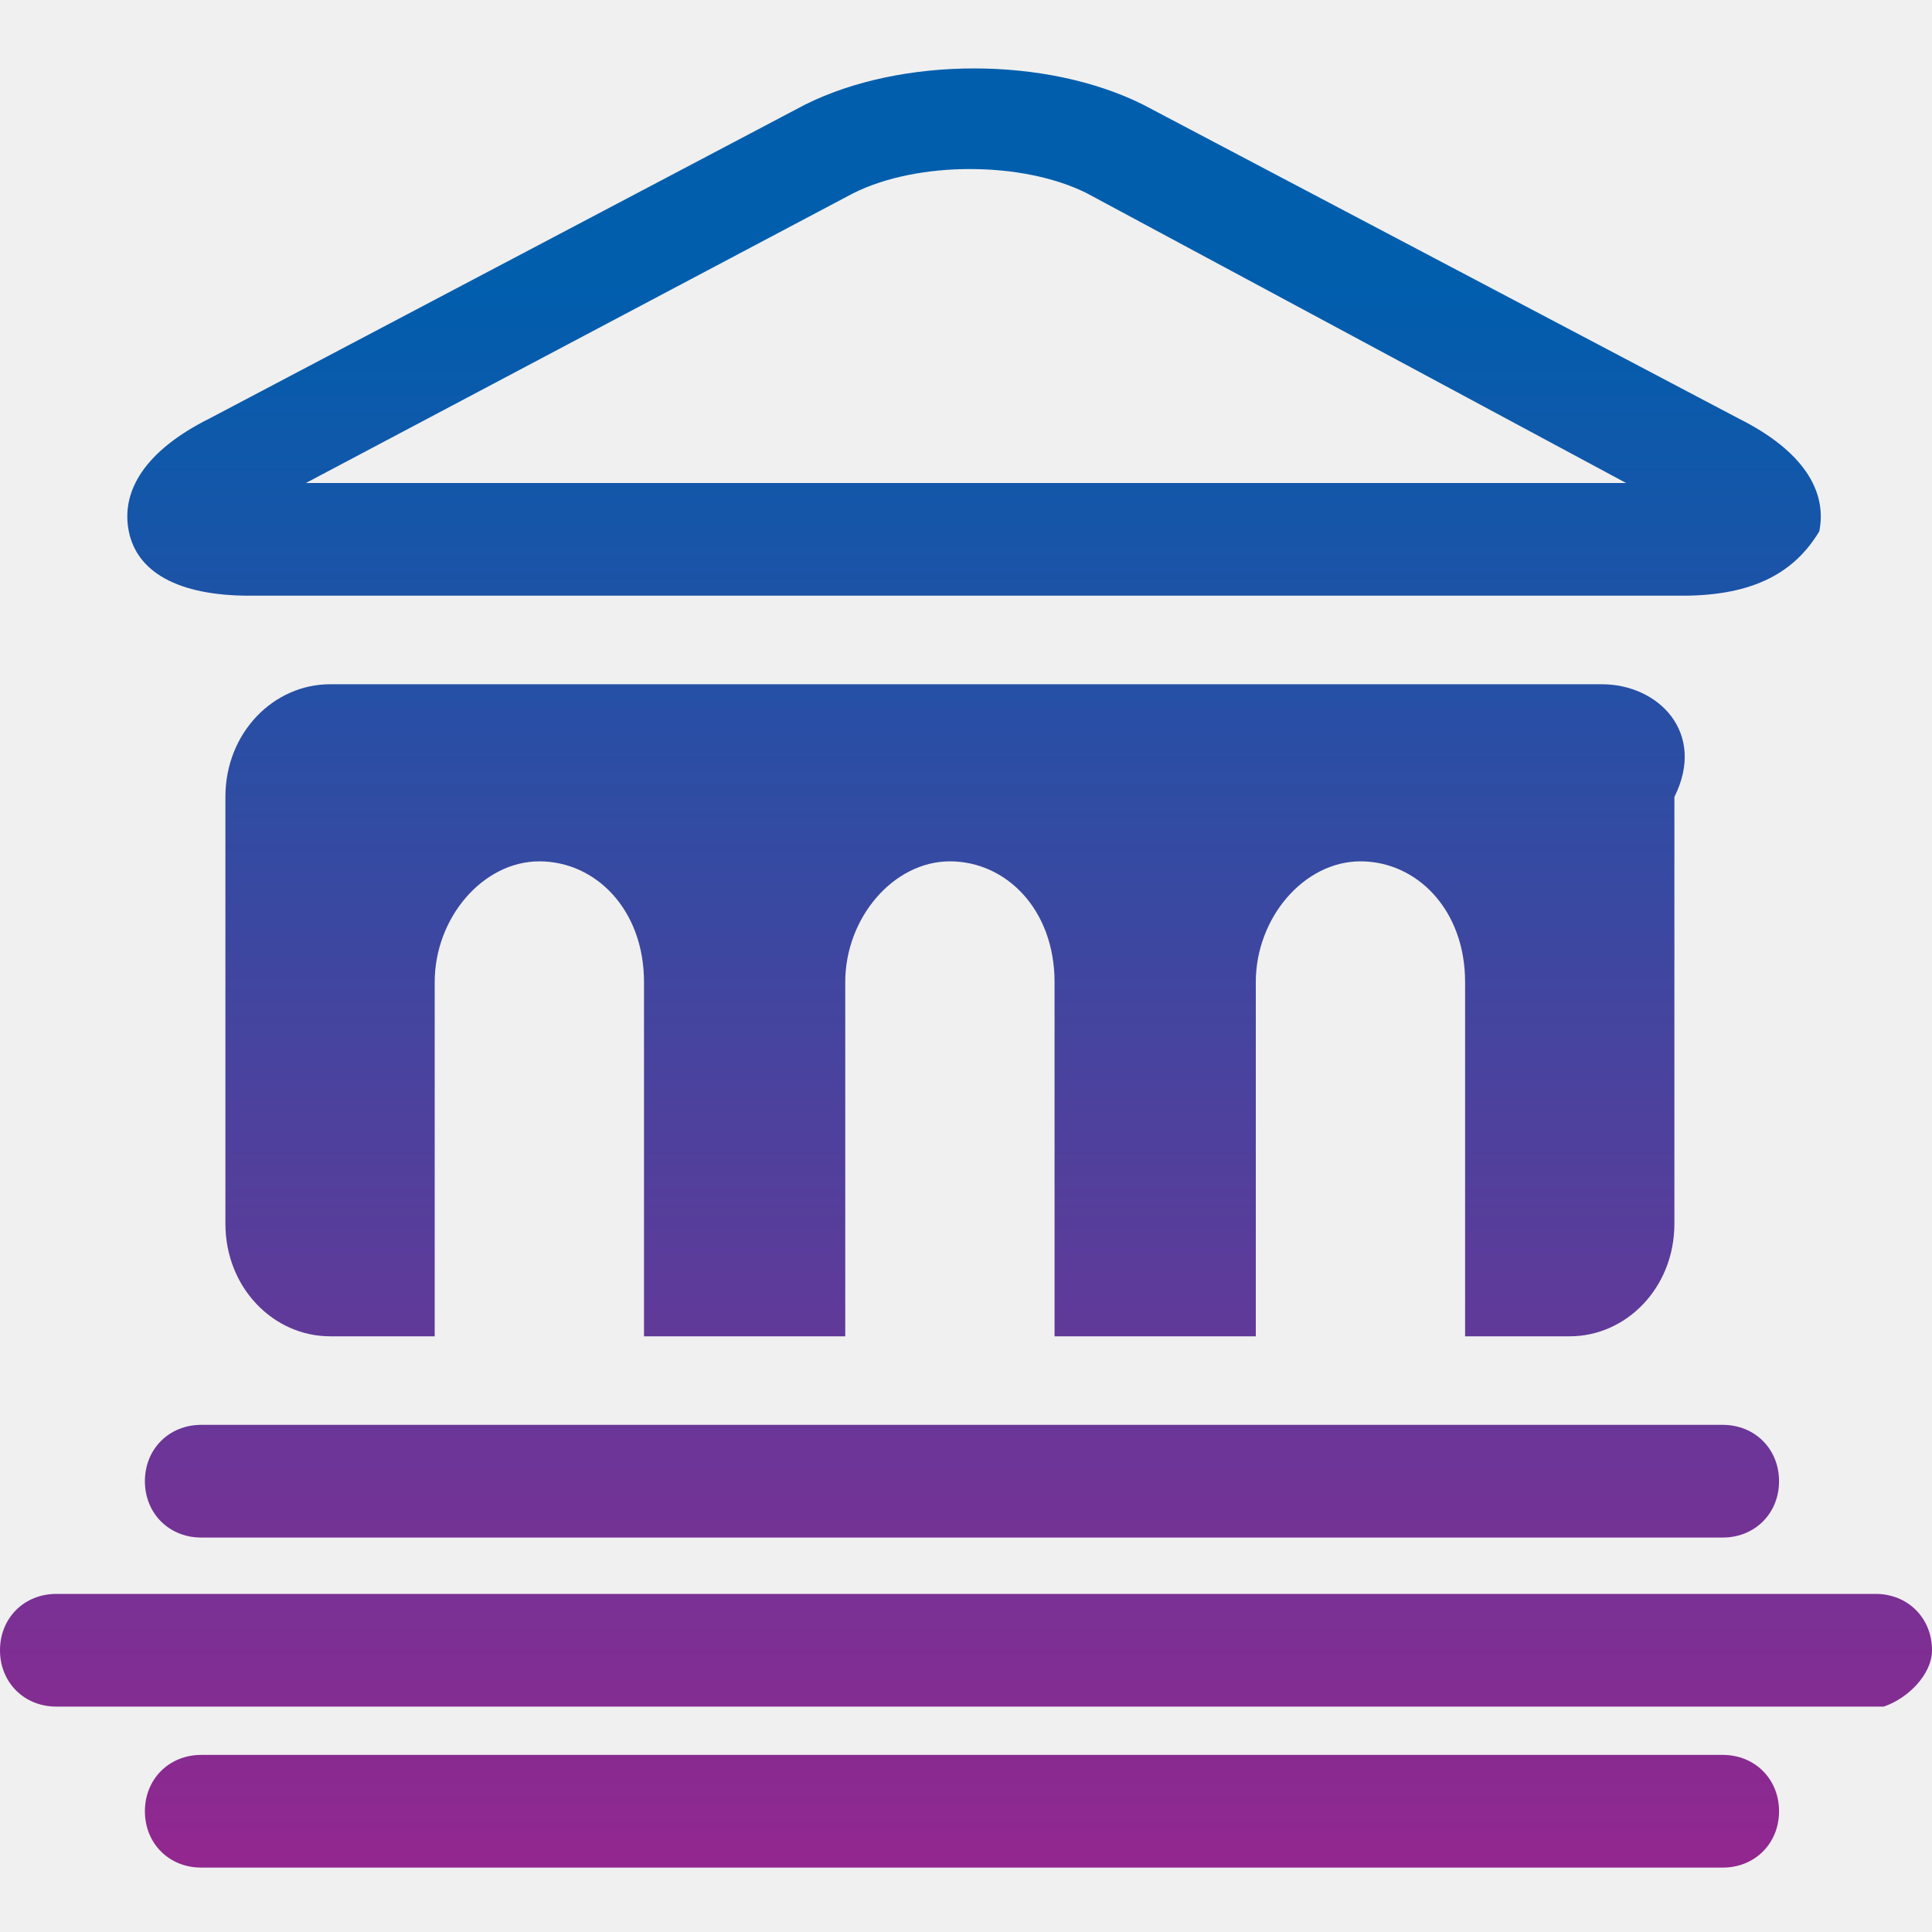
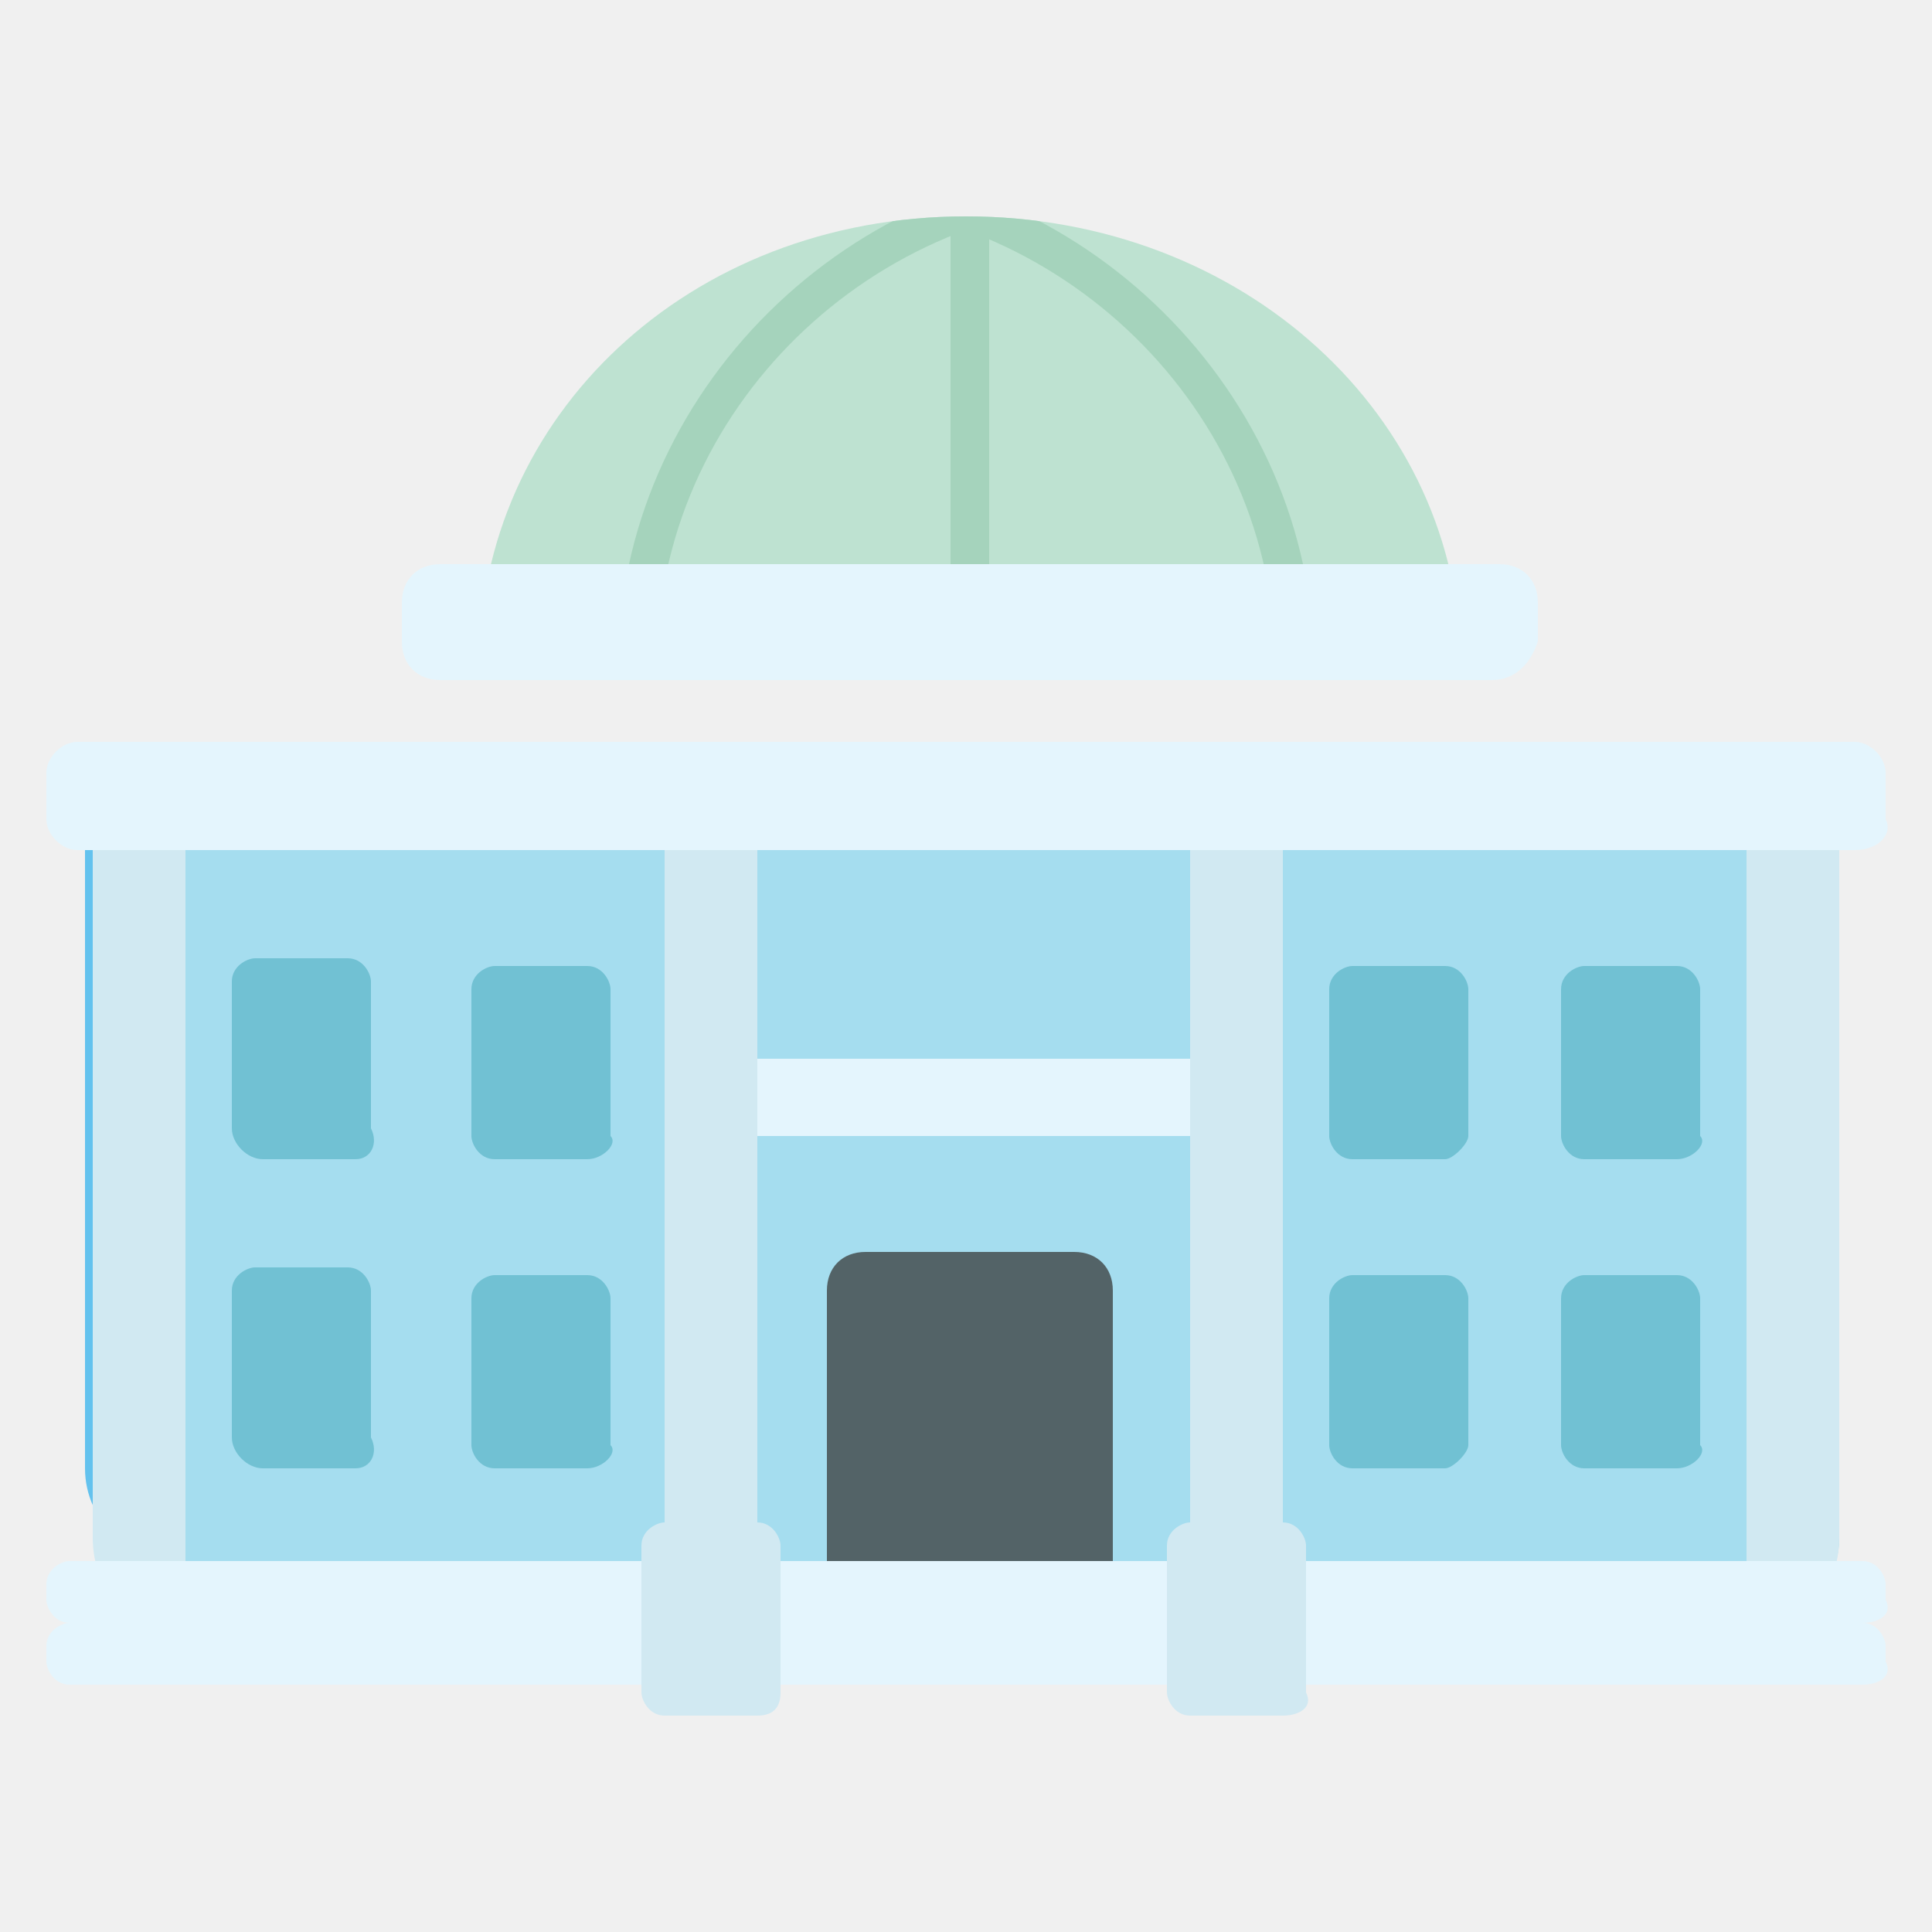
- <svg xmlns="http://www.w3.org/2000/svg" width="24" height="24" viewBox="0 0 24 24" fill="none">
-   <g clip-path="url(#clip0_96_10)">
-     <path d="M20.9 7.4H3.1C2.2 7.4 1.7 7.1 1.6 6.6C1.5 6.1 1.8 5.6 2.6 5.2L10 1.3C11.2 0.7 13 0.7 14.2 1.3L21.6 5.2C22.4 5.6 22.7 6.1 22.6 6.6C22.3 7.1 21.8 7.4 20.9 7.4ZM3.8 6H20.2L13.5 2.4C12.7 2 11.4 2 10.6 2.4L3.8 6ZM22.1 18.4C22.1 18 21.8 17.7 21.4 17.7H2.5C2.1 17.7 1.8 18 1.8 18.4C1.8 18.8 2.1 19.1 2.5 19.1H21.4C21.8 19.1 22.1 18.8 22.1 18.4ZM22.1 22.5C22.1 22.1 21.8 21.8 21.4 21.8H2.5C2.1 21.8 1.8 22.1 1.8 22.5C1.8 22.9 2.1 23.2 2.5 23.2H21.4C21.8 23.2 22.1 22.9 22.1 22.5ZM24 20.5C24 20.1 23.7 19.8 23.3 19.8H0.7C0.3 19.8 0 20.1 0 20.5C0 20.9 0.3 21.2 0.7 21.2H23.4C23.7 21.1 24 20.8 24 20.5ZM19.9 8.5H4.1C3.4 8.5 2.8 9.1 2.8 9.9V15.2C2.8 16 3.4 16.6 4.1 16.6H5.4V12.2C5.4 11.4 6 10.7 6.7 10.7C7.4 10.7 8 11.3 8 12.2V16.6H10.5V12.2C10.5 11.4 11.1 10.7 11.8 10.7C12.5 10.7 13.1 11.3 13.1 12.2V16.6H15.6V12.2C15.6 11.4 16.2 10.7 16.9 10.7C17.6 10.7 18.2 11.3 18.2 12.2V16.6H19.5C20.2 16.6 20.8 16 20.8 15.2V9.9C21.2 9.1 20.6 8.5 19.9 8.5Z" fill="url(#paint0_linear_96_10)" />
+ <svg xmlns="http://www.w3.org/2000/svg" width="25" height="25" viewBox="0 0 25 25" fill="none">
+   <path d="M22.7 20.2H2.3C1.7 20.2 1.1 19.7 1.1 19V10.8C1.1 10.2 1.6 9.6 2.3 9.6H22.6C23.2 9.6 23.8 10.1 23.8 10.8V19C23.8 19.7 23.3 20.2 22.7 20.2Z" fill="#63C2EE" />
+   <path d="M22.6 21H2.4C1.7 21 1.2 20.5 1.2 19.8V11C1.2 10.3 1.7 9.8 2.4 9.8H22.6C23.3 9.8 23.8 10.3 23.8 11V19.9C23.8 20.5 23.3 21 22.6 21Z" fill="#A5DDEF" />
+   <path d="M16 13.7H9.2V14.7H16V13.7Z" fill="#E4F5FD" />
+   <path d="M18.7 15H17.5C17.3 15 17.2 14.8 17.2 14.7V12.8C17.2 12.6 17.4 12.5 17.5 12.5H18.7C18.9 12.5 19 12.7 19 12.8V14.7C19 14.8 18.8 15 18.7 15Z" fill="#71C1D3" />
+   <path d="M21.7 15H20.5C20.3 15 20.2 14.8 20.2 14.7V12.8C20.2 12.6 20.4 12.5 20.5 12.5H21.7C21.9 12.5 22 12.7 22 12.8V14.7C22.1 14.8 21.9 15 21.7 15Z" fill="#71C1D3" />
+   <path d="M18.7 19H17.5C17.3 19 17.2 18.8 17.2 18.7V16.8C17.2 16.6 17.4 16.5 17.5 16.5H18.7C18.9 16.5 19 16.7 19 16.8V18.7C19 18.8 18.8 19 18.7 19Z" fill="#71C1D3" />
+   <path d="M21.7 19H20.5C20.3 19 20.2 18.8 20.2 18.7V16.8C20.2 16.6 20.4 16.5 20.5 16.5H21.7C21.9 16.5 22 16.7 22 16.8V18.7C22.1 18.8 21.9 19 21.7 19Z" fill="#71C1D3" />
+   <path d="M4.6 15H3.4C3.2 15 3 14.8 3 14.6V12.7C3 12.5 3.2 12.4 3.3 12.4H4.5C4.7 12.4 4.8 12.6 4.8 12.7V14.6C4.9 14.8 4.8 15 4.6 15Z" fill="#71C1D3" />
+   <path d="M7.6 15H6.4C6.2 15 6.1 14.8 6.1 14.7V12.8C6.1 12.6 6.3 12.5 6.4 12.5H7.6C7.8 12.5 7.9 12.7 7.9 12.8V14.7C8 14.8 7.8 15 7.6 15Z" fill="#71C1D3" />
+   <path d="M4.6 19H3.4C3.2 19 3 18.8 3 18.6V16.7C3 16.5 3.2 16.4 3.3 16.4H4.5C4.7 16.4 4.8 16.6 4.8 16.7V18.6C4.9 18.8 4.8 19 4.6 19Z" fill="#71C1D3" />
+   <path d="M7.6 19H6.4C6.2 19 6.1 18.8 6.1 18.7V16.8C6.1 16.6 6.3 16.5 6.4 16.5H7.6C7.8 16.5 7.9 16.7 7.9 16.8V18.7C8 18.8 7.8 19 7.6 19Z" fill="#71C1D3" />
+   <path d="M18.9 8.6C18.9 5.4 16.1 2.8 12.5 2.8C8.9 2.8 6.2 5.4 6.2 8.6H18.9Z" fill="#BEE2D1" />
+   <mask id="mask0_176_388" style="mask-type:luminance" maskUnits="userSpaceOnUse" x="6" y="2" width="13" height="7">
+     <path d="M6.1 8.6C6.1 5.4 8.9 2.8 12.5 2.8C16.1 2.8 18.9 5.4 18.9 8.6" fill="white" />
+   </mask>
+   <g mask="url(#mask0_176_388)">
+     <path d="M8.5 8.6H8C8 5.1 11 2.1 14.6 2.1V2.6C11.3 2.6 8.5 5.3 8.5 8.6Z" fill="#A5D3BC" />
+     <path d="M17 8.6H16.5C16.5 5.3 13.7 2.6 10.4 2.6V2.1C14 2.1 17 5.1 17 8.6Z" fill="#A5D3BC" />
+     <path d="M12.8 1.3H12.3V8.8H12.8V1.3Z" fill="#A5D3BC" />
  </g>
-   <defs>
-     <linearGradient id="paint0_linear_96_10" x1="12" y1="0.831" x2="12" y2="23.169" gradientUnits="userSpaceOnUse">
-       <stop offset="0.119" stop-color="#005EAD" />
-       <stop offset="1" stop-color="#92278F" />
-     </linearGradient>
-     <clipPath id="clip0_96_10">
-       <rect width="24" height="24" fill="white" />
-     </clipPath>
-   </defs>
+   <mask id="mask1_176_388" style="mask-type:luminance" maskUnits="userSpaceOnUse" x="1" y="9" width="23" height="13">
+     <path d="M22.6 21.1H2.4C1.7 21.1 1.2 20.6 1.2 19.9V10.9C1.2 10.2 1.7 9.7 2.4 9.7H22.6C23.3 9.7 23.8 10.2 23.8 10.9V19.9C23.8 20.6 23.3 21.1 22.6 21.1Z" fill="white" />
+   </mask>
+   <g mask="url(#mask1_176_388)">
+     <path d="M2.4 9.6H1.2V21.8H2.4V9.6Z" fill="#D1E9F2" />
+     <path d="M9.8 9.6H8.6V21.8H9.8V9.6Z" fill="#D1E9F2" />
+     <path d="M23.8 9.6H22.6V21.8H23.8V9.6Z" fill="#D1E9F2" />
+     <path d="M16.6 9.6H15.4V21.8H16.6V9.6Z" fill="#D1E9F2" />
+   </g>
+   <path d="M24 11H1C0.8 11 0.6 10.8 0.6 10.6V10C0.6 9.8 0.8 9.6 1 9.6H24C24.2 9.6 24.4 9.8 24.4 10V10.6C24.5 10.8 24.3 11 24 11Z" fill="#E4F5FD" />
+   <path d="M13.9 16.2H11.2C10.9 16.2 10.7 16.4 10.7 16.7V21.2C10.7 21.5 10.9 21.7 11.2 21.7H13.9C14.2 21.7 14.4 21.5 14.4 21.2V16.7C14.4 16.4 14.2 16.2 13.9 16.2Z" fill="#536367" />
+   <path d="M19.3 8.8H5.7C5.4 8.8 5.2 8.6 5.2 8.3V7.8C5.2 7.5 5.4 7.3 5.7 7.3H19.4C19.7 7.3 19.9 7.5 19.9 7.8V8.3C19.8 8.6 19.6 8.8 19.3 8.8Z" fill="#E4F5FD" />
+   <path d="M24.1 21H0.9C0.7 21 0.6 20.8 0.6 20.7V20.5C0.6 20.3 0.8 20.2 0.9 20.2H24.1C24.3 20.2 24.4 20.4 24.4 20.5V20.7C24.5 20.9 24.3 21 24.1 21Z" fill="#E4F5FD" />
+   <path d="M24.1 21.8H0.9C0.7 21.8 0.6 21.6 0.6 21.5V21.3C0.6 21.1 0.8 21 0.9 21H24.1C24.3 21 24.4 21.2 24.4 21.3V21.5C24.5 21.7 24.3 21.8 24.1 21.8Z" fill="#E4F5FD" />
+   <path d="M9.8 22.2H8.6C8.4 22.2 8.3 22 8.3 21.9V20C8.3 19.8 8.5 19.7 8.6 19.7H9.8C10 19.7 10.1 19.9 10.1 20V21.9C10.1 22.1 10 22.2 9.8 22.2Z" fill="#D1E9F2" />
+   <path d="M16.6 22.2H15.4C15.2 22.2 15.1 22 15.1 21.9V20C15.1 19.8 15.3 19.7 15.4 19.7H16.6C16.8 19.7 16.9 19.9 16.9 20V21.9C17 22.1 16.8 22.2 16.6 22.2Z" fill="#D1E9F2" />
</svg>
